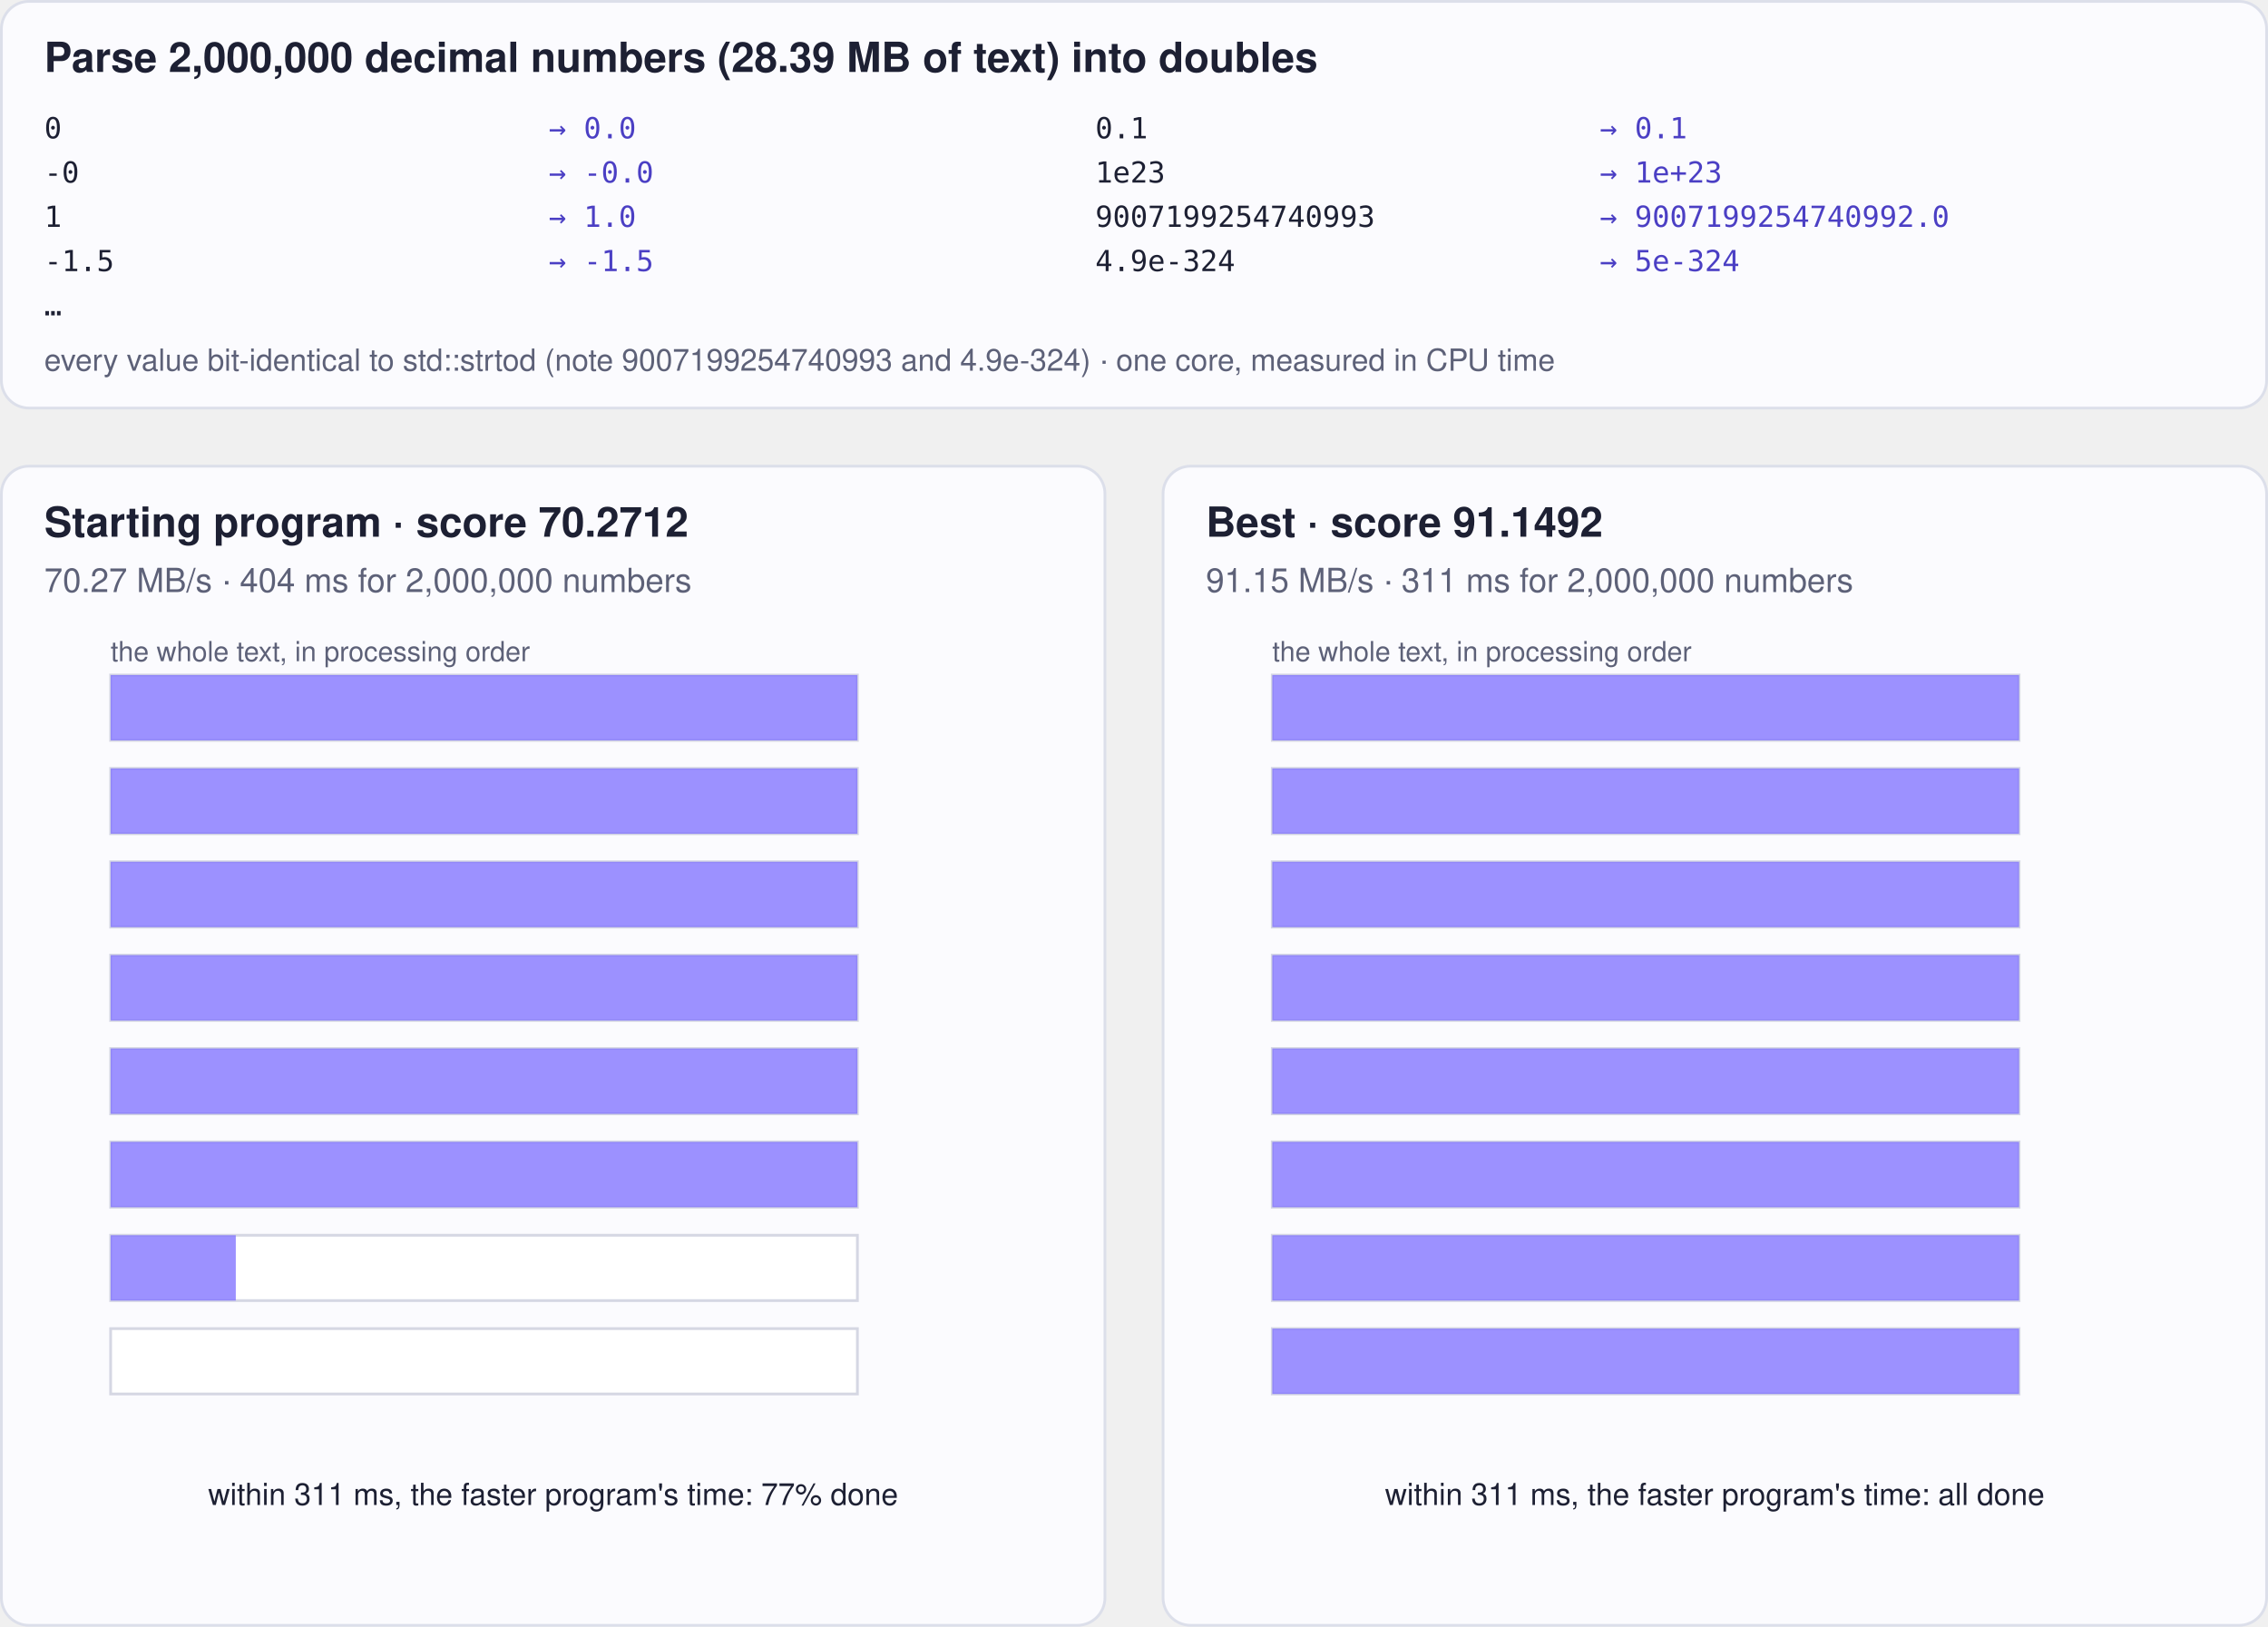
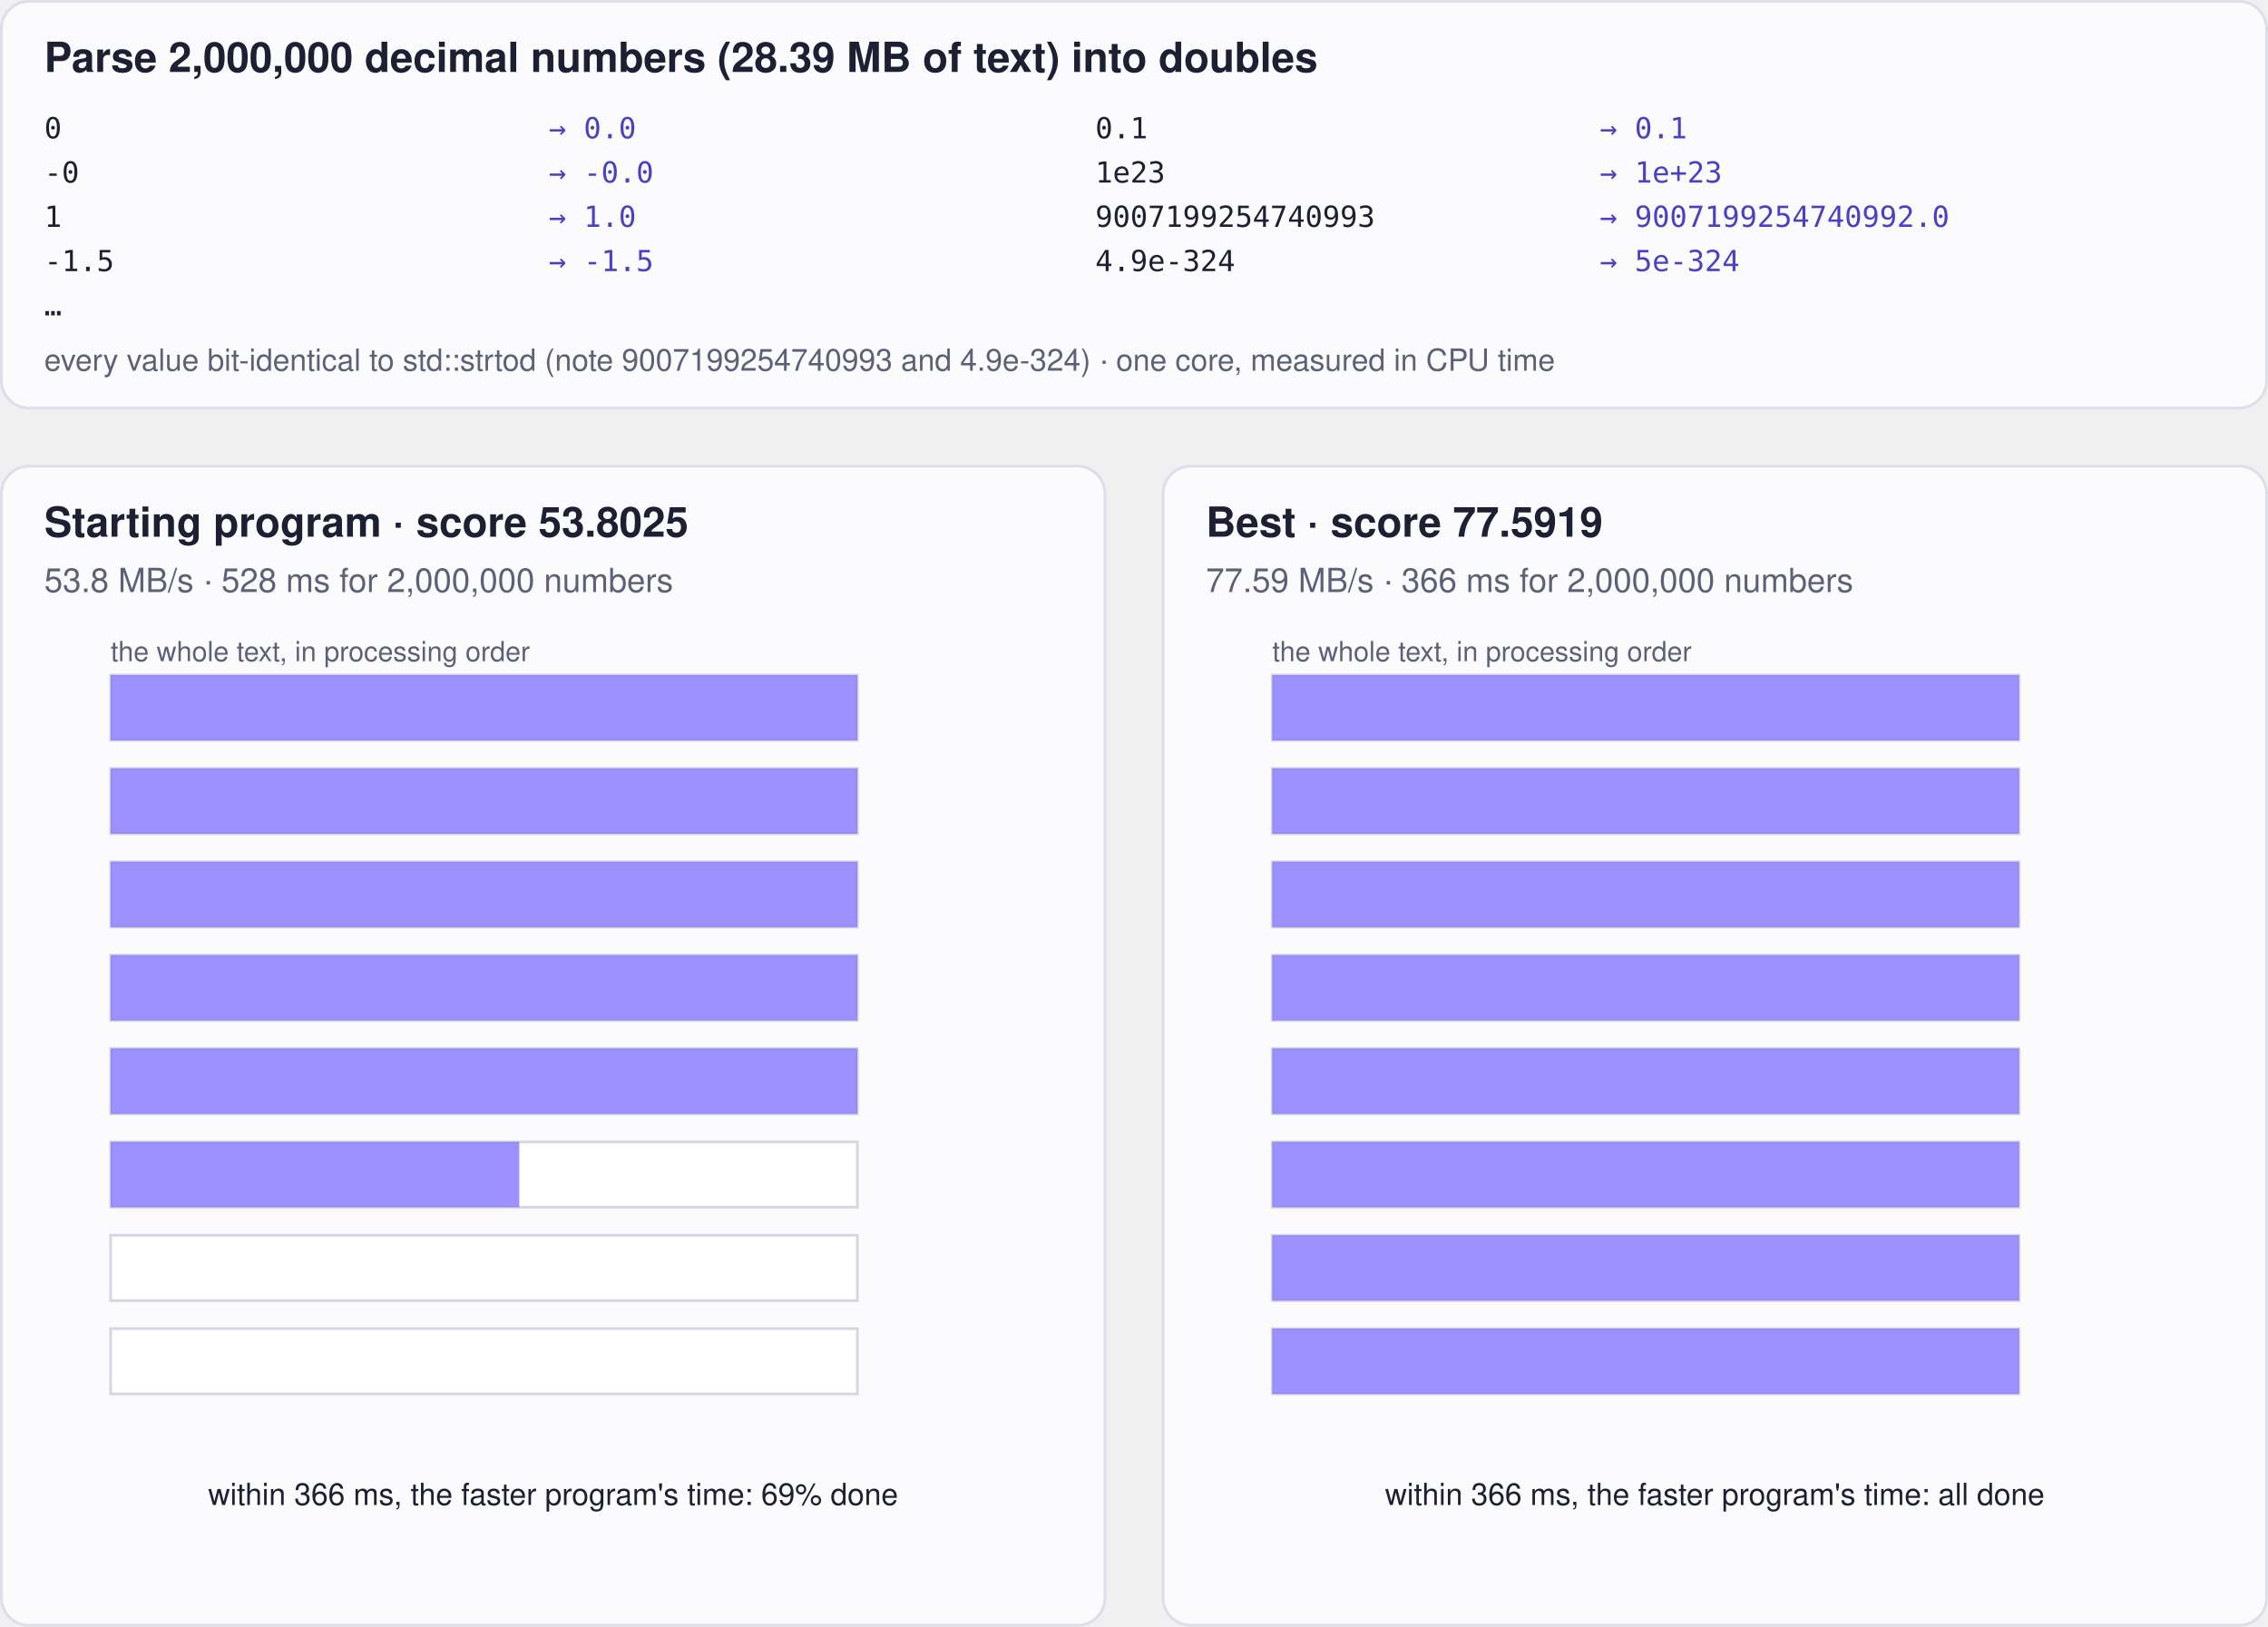
<svg xmlns="http://www.w3.org/2000/svg" viewBox="0 0 820 588.00" width="820" height="588.00" role="img" aria-label="float_parse_cpp: the starting program's solution and the best one" font-family="system-ui, -apple-system, Segoe UI, Helvetica, Arial, sans-serif">
  <rect x="0.5" y="0.5" width="819" height="147.00" rx="10" fill="#fbfbfe" stroke="#dcdfea" />
  <text x="16.00" y="26.00" font-size="15" fill="#1d2033" text-anchor="start" font-weight="600">Parse 2,000,000 decimal numbers (28.39 MB of text) into doubles</text>
  <text x="16.00" y="50.00" font-family="ui-monospace, SF Mono, Menlo, Consolas, monospace" font-size="10.5" fill="#1d2033" text-anchor="start" xml:space="preserve">0</text>
  <text x="198.40" y="50.00" font-family="ui-monospace, SF Mono, Menlo, Consolas, monospace" font-size="10.5" fill="#4b3fc4" text-anchor="start" xml:space="preserve">→ 0.0</text>
  <text x="16.00" y="66.00" font-family="ui-monospace, SF Mono, Menlo, Consolas, monospace" font-size="10.5" fill="#1d2033" text-anchor="start" xml:space="preserve">-0</text>
  <text x="198.40" y="66.00" font-family="ui-monospace, SF Mono, Menlo, Consolas, monospace" font-size="10.5" fill="#4b3fc4" text-anchor="start" xml:space="preserve">→ -0.0</text>
  <text x="16.00" y="82.00" font-family="ui-monospace, SF Mono, Menlo, Consolas, monospace" font-size="10.5" fill="#1d2033" text-anchor="start" xml:space="preserve">1</text>
  <text x="198.40" y="82.00" font-family="ui-monospace, SF Mono, Menlo, Consolas, monospace" font-size="10.5" fill="#4b3fc4" text-anchor="start" xml:space="preserve">→ 1.0</text>
  <text x="16.00" y="98.00" font-family="ui-monospace, SF Mono, Menlo, Consolas, monospace" font-size="10.5" fill="#1d2033" text-anchor="start" xml:space="preserve">-1.5</text>
  <text x="198.40" y="98.00" font-family="ui-monospace, SF Mono, Menlo, Consolas, monospace" font-size="10.5" fill="#4b3fc4" text-anchor="start" xml:space="preserve">→ -1.5</text>
  <text x="396.00" y="50.00" font-family="ui-monospace, SF Mono, Menlo, Consolas, monospace" font-size="10.5" fill="#1d2033" text-anchor="start" xml:space="preserve">0.1</text>
  <text x="578.40" y="50.00" font-family="ui-monospace, SF Mono, Menlo, Consolas, monospace" font-size="10.5" fill="#4b3fc4" text-anchor="start" xml:space="preserve">→ 0.1</text>
  <text x="396.00" y="66.00" font-family="ui-monospace, SF Mono, Menlo, Consolas, monospace" font-size="10.5" fill="#1d2033" text-anchor="start" xml:space="preserve">1e23</text>
  <text x="578.40" y="66.00" font-family="ui-monospace, SF Mono, Menlo, Consolas, monospace" font-size="10.5" fill="#4b3fc4" text-anchor="start" xml:space="preserve">→ 1e+23</text>
  <text x="396.00" y="82.00" font-family="ui-monospace, SF Mono, Menlo, Consolas, monospace" font-size="10.5" fill="#1d2033" text-anchor="start" xml:space="preserve">9007199254740993</text>
  <text x="578.40" y="82.00" font-family="ui-monospace, SF Mono, Menlo, Consolas, monospace" font-size="10.5" fill="#4b3fc4" text-anchor="start" xml:space="preserve">→ 9007199254740992.0</text>
  <text x="396.00" y="98.00" font-family="ui-monospace, SF Mono, Menlo, Consolas, monospace" font-size="10.5" fill="#1d2033" text-anchor="start" xml:space="preserve">4.9e-324</text>
  <text x="578.40" y="98.00" font-family="ui-monospace, SF Mono, Menlo, Consolas, monospace" font-size="10.5" fill="#4b3fc4" text-anchor="start" xml:space="preserve">→ 5e-324</text>
  <text x="16.00" y="114.00" font-family="ui-monospace, SF Mono, Menlo, Consolas, monospace" font-size="10.5" fill="#1d2033" text-anchor="start" xml:space="preserve">…</text>
  <text x="16.00" y="134.00" font-size="11" fill="#5d6178" text-anchor="start" font-weight="normal">every value bit-identical to std::strtod (note 9007199254740993 and 4.9e-324) · one core, measured in CPU time</text>
  <g transform="translate(0 168.00)">
    <rect x="0.5" y="0.5" width="399" height="419" rx="10" fill="#fbfbfe" stroke="#dcdfea" />
-     <text x="16" y="26" font-size="15" font-weight="600" fill="#1d2033">Starting program · score 70.2712</text>
-     <text x="16" y="46" font-size="12" fill="#5d6178">70.27 MB/s · 404 ms for 2,000,000 numbers</text>
+     <text x="16" y="26" font-size="15" font-weight="600" fill="#1d2033">Starting program · score 53.8025</text>
+     <text x="16" y="46" font-size="12" fill="#5d6178">53.8 MB/s · 528 ms for 2,000,000 numbers</text>
    <text x="40.00" y="71.00" font-size="10" fill="#5d6178" text-anchor="start" font-weight="normal">the whole text, in processing order</text>
    <rect x="40.00" y="76.00" width="270.00" height="23.62" fill="#fff" stroke="#d5d7e3" />
    <rect x="40.00" y="76.00" width="270.00" height="23.62" fill="#7b6cff" fill-opacity="0.75" />
    <rect x="40.00" y="109.75" width="270.00" height="23.62" fill="#fff" stroke="#d5d7e3" />
    <rect x="40.00" y="109.75" width="270.00" height="23.62" fill="#7b6cff" fill-opacity="0.75" />
    <rect x="40.00" y="143.50" width="270.00" height="23.62" fill="#fff" stroke="#d5d7e3" />
    <rect x="40.00" y="143.50" width="270.00" height="23.62" fill="#7b6cff" fill-opacity="0.75" />
    <rect x="40.00" y="177.25" width="270.00" height="23.62" fill="#fff" stroke="#d5d7e3" />
    <rect x="40.00" y="177.25" width="270.00" height="23.62" fill="#7b6cff" fill-opacity="0.75" />
    <rect x="40.00" y="211.00" width="270.00" height="23.62" fill="#fff" stroke="#d5d7e3" />
    <rect x="40.00" y="211.00" width="270.00" height="23.62" fill="#7b6cff" fill-opacity="0.75" />
    <rect x="40.00" y="244.75" width="270.00" height="23.62" fill="#fff" stroke="#d5d7e3" />
-     <rect x="40.00" y="244.75" width="270.00" height="23.62" fill="#7b6cff" fill-opacity="0.75" />
+     <rect x="40.00" y="244.75" width="147.75" height="23.62" fill="#7b6cff" fill-opacity="0.75" />
    <rect x="40.00" y="278.50" width="270.00" height="23.62" fill="#fff" stroke="#d5d7e3" />
-     <rect x="40.00" y="278.50" width="45.25" height="23.62" fill="#7b6cff" fill-opacity="0.75" />
    <rect x="40.00" y="312.25" width="270.00" height="23.62" fill="#fff" stroke="#d5d7e3" />
-     <text x="200.00" y="376.00" font-size="11" fill="#1d2033" text-anchor="middle" font-weight="normal">within 311 ms, the faster program's time: 77% done</text>
+     <text x="200.00" y="376.00" font-size="11" fill="#1d2033" text-anchor="middle" font-weight="normal">within 366 ms, the faster program's time: 69% done</text>
    <rect x="420.5" y="0.5" width="399" height="419" rx="10" fill="#fbfbfe" stroke="#dcdfea" />
-     <text x="436" y="26" font-size="15" font-weight="600" fill="#1d2033">Best · score 91.1492</text>
-     <text x="436" y="46" font-size="12" fill="#5d6178">91.15 MB/s · 311 ms for 2,000,000 numbers</text>
+     <text x="436" y="26" font-size="15" font-weight="600" fill="#1d2033">Best · score 77.5919</text>
+     <text x="436" y="46" font-size="12" fill="#5d6178">77.59 MB/s · 366 ms for 2,000,000 numbers</text>
    <text x="460.00" y="71.00" font-size="10" fill="#5d6178" text-anchor="start" font-weight="normal">the whole text, in processing order</text>
    <rect x="460.00" y="76.00" width="270.00" height="23.62" fill="#fff" stroke="#d5d7e3" />
    <rect x="460.00" y="76.00" width="270.00" height="23.62" fill="#7b6cff" fill-opacity="0.75" />
    <rect x="460.00" y="109.75" width="270.00" height="23.62" fill="#fff" stroke="#d5d7e3" />
    <rect x="460.00" y="109.75" width="270.00" height="23.62" fill="#7b6cff" fill-opacity="0.75" />
    <rect x="460.00" y="143.50" width="270.00" height="23.62" fill="#fff" stroke="#d5d7e3" />
    <rect x="460.00" y="143.50" width="270.00" height="23.62" fill="#7b6cff" fill-opacity="0.75" />
    <rect x="460.00" y="177.25" width="270.00" height="23.62" fill="#fff" stroke="#d5d7e3" />
    <rect x="460.00" y="177.25" width="270.00" height="23.62" fill="#7b6cff" fill-opacity="0.75" />
    <rect x="460.00" y="211.00" width="270.00" height="23.62" fill="#fff" stroke="#d5d7e3" />
    <rect x="460.00" y="211.00" width="270.00" height="23.62" fill="#7b6cff" fill-opacity="0.75" />
    <rect x="460.00" y="244.75" width="270.00" height="23.62" fill="#fff" stroke="#d5d7e3" />
    <rect x="460.00" y="244.75" width="270.00" height="23.62" fill="#7b6cff" fill-opacity="0.75" />
    <rect x="460.00" y="278.50" width="270.00" height="23.62" fill="#fff" stroke="#d5d7e3" />
    <rect x="460.00" y="278.50" width="270.00" height="23.62" fill="#7b6cff" fill-opacity="0.75" />
    <rect x="460.00" y="312.25" width="270.00" height="23.62" fill="#fff" stroke="#d5d7e3" />
    <rect x="460.00" y="312.25" width="270.00" height="23.62" fill="#7b6cff" fill-opacity="0.75" />
-     <text x="620.00" y="376.00" font-size="11" fill="#1d2033" text-anchor="middle" font-weight="normal">within 311 ms, the faster program's time: all done</text>
+     <text x="620.00" y="376.00" font-size="11" fill="#1d2033" text-anchor="middle" font-weight="normal">within 366 ms, the faster program's time: all done</text>
  </g>
</svg>
